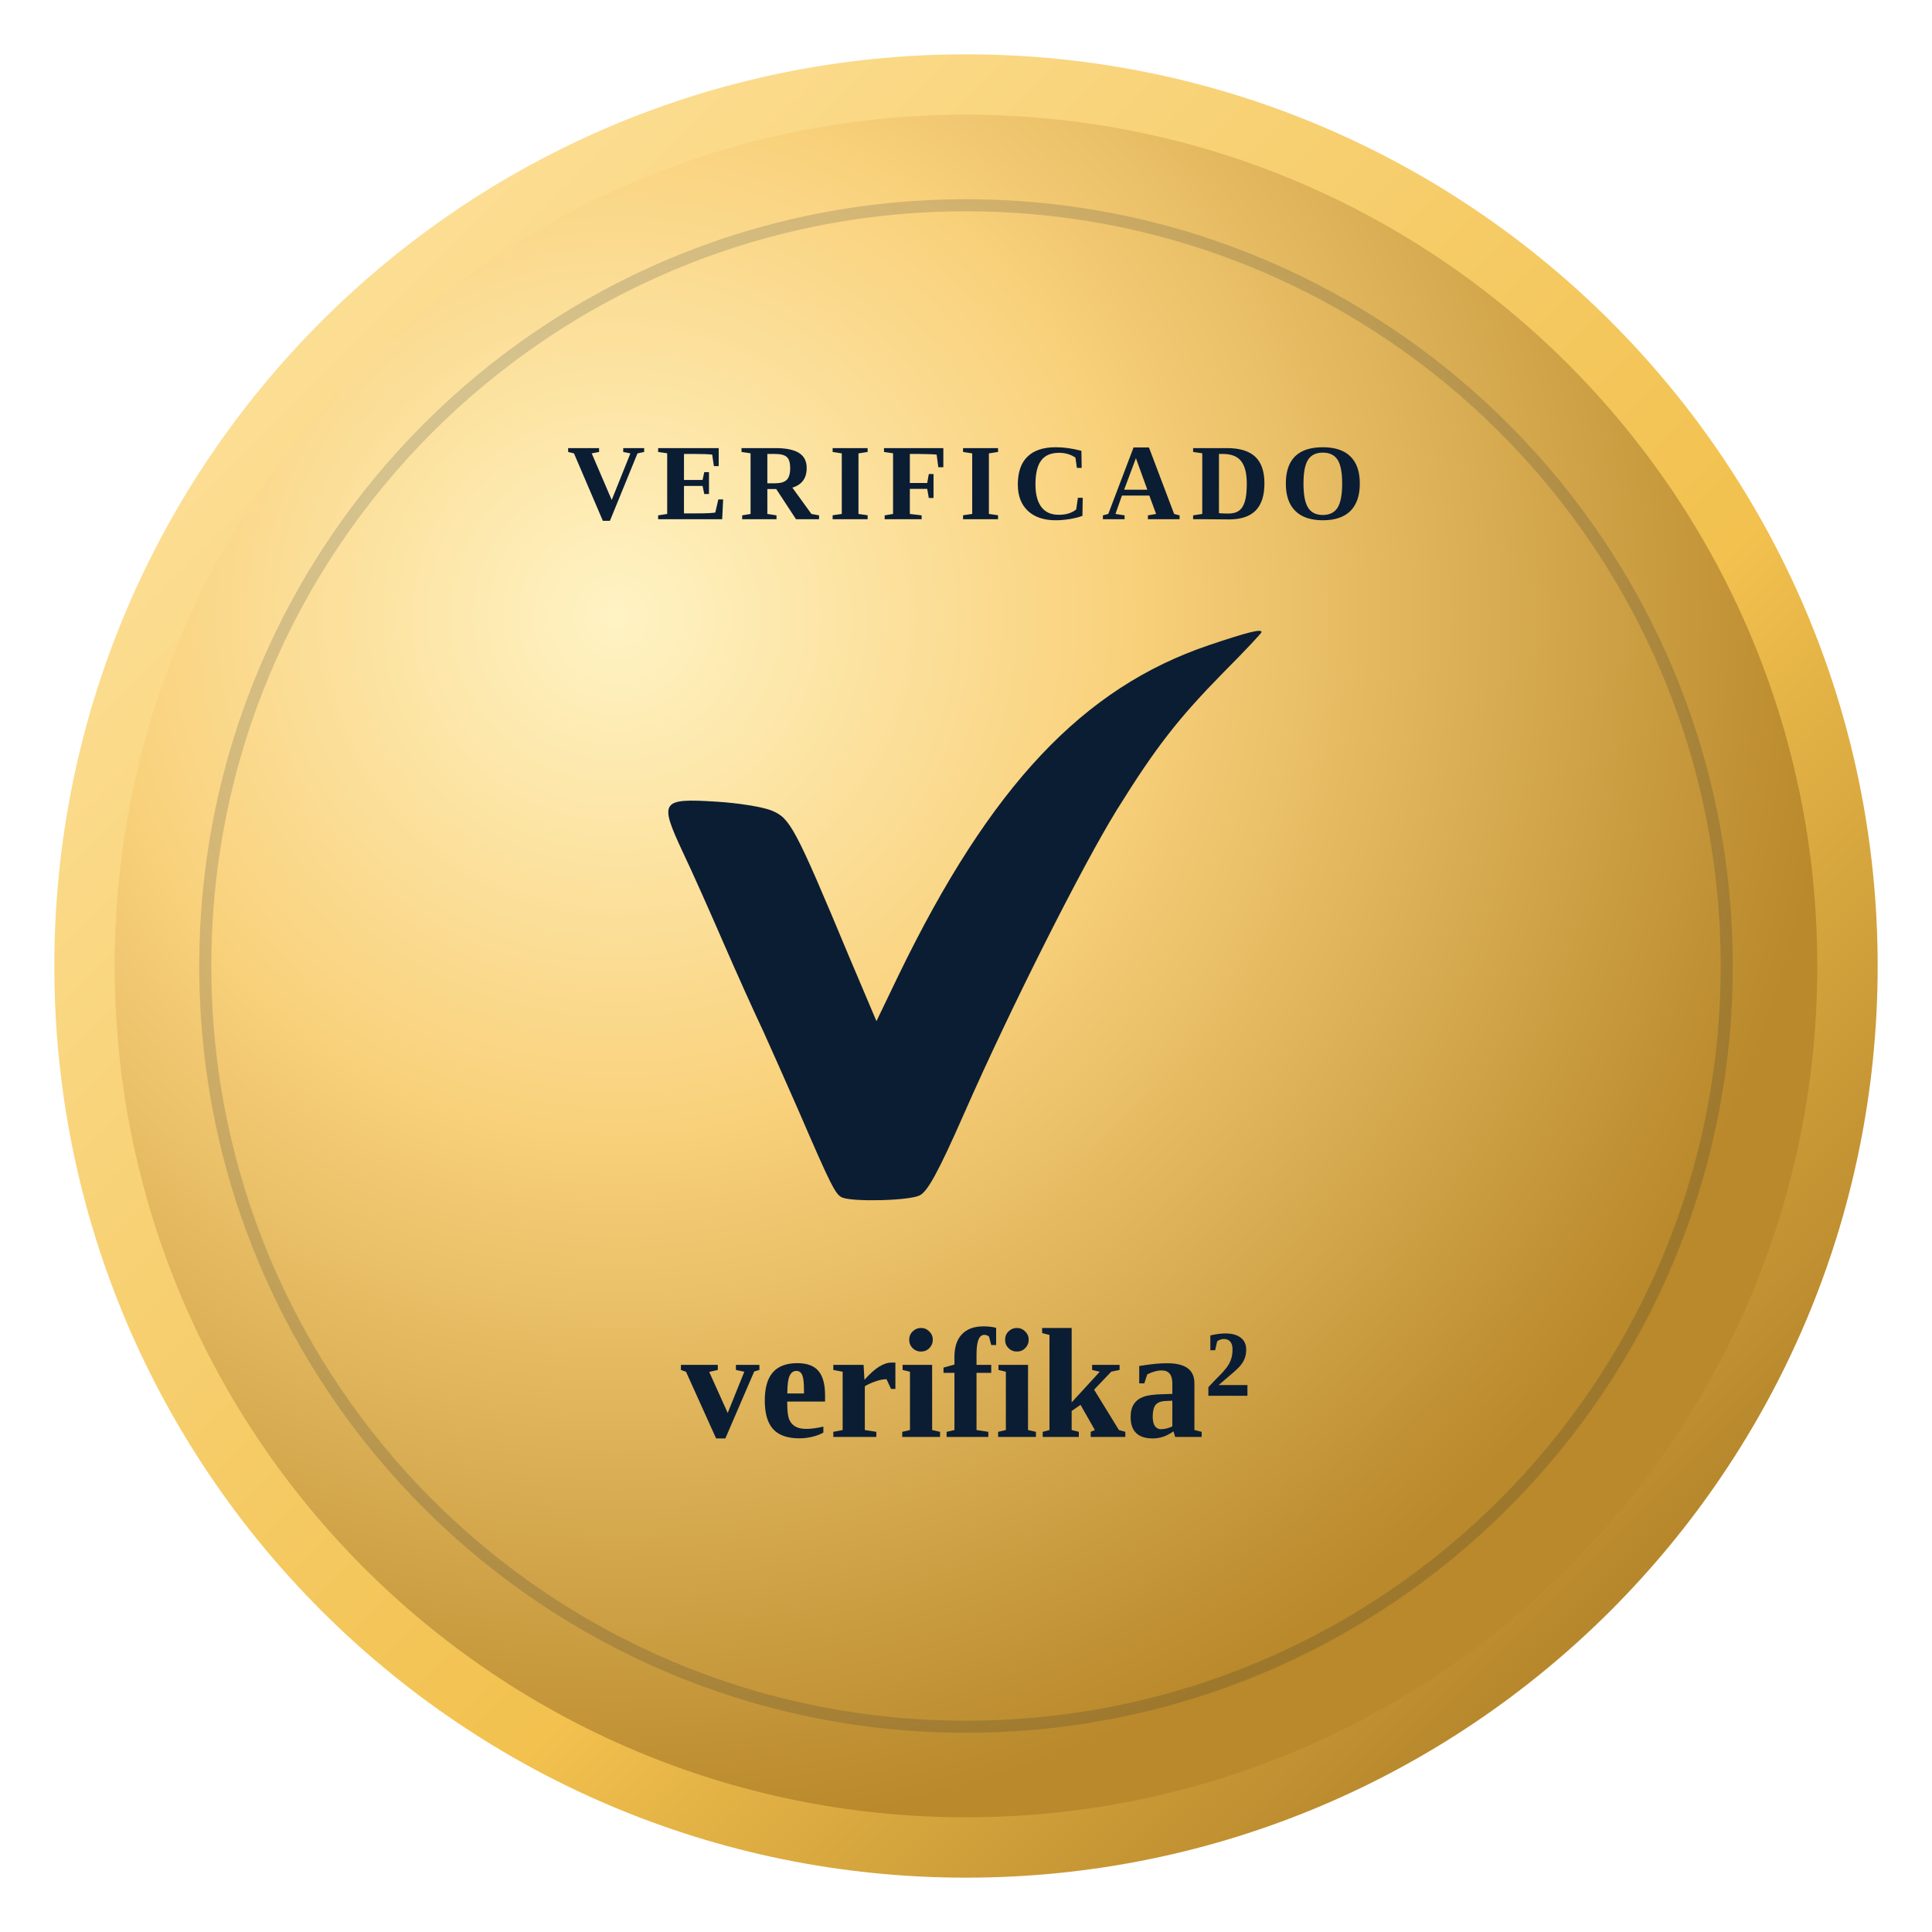
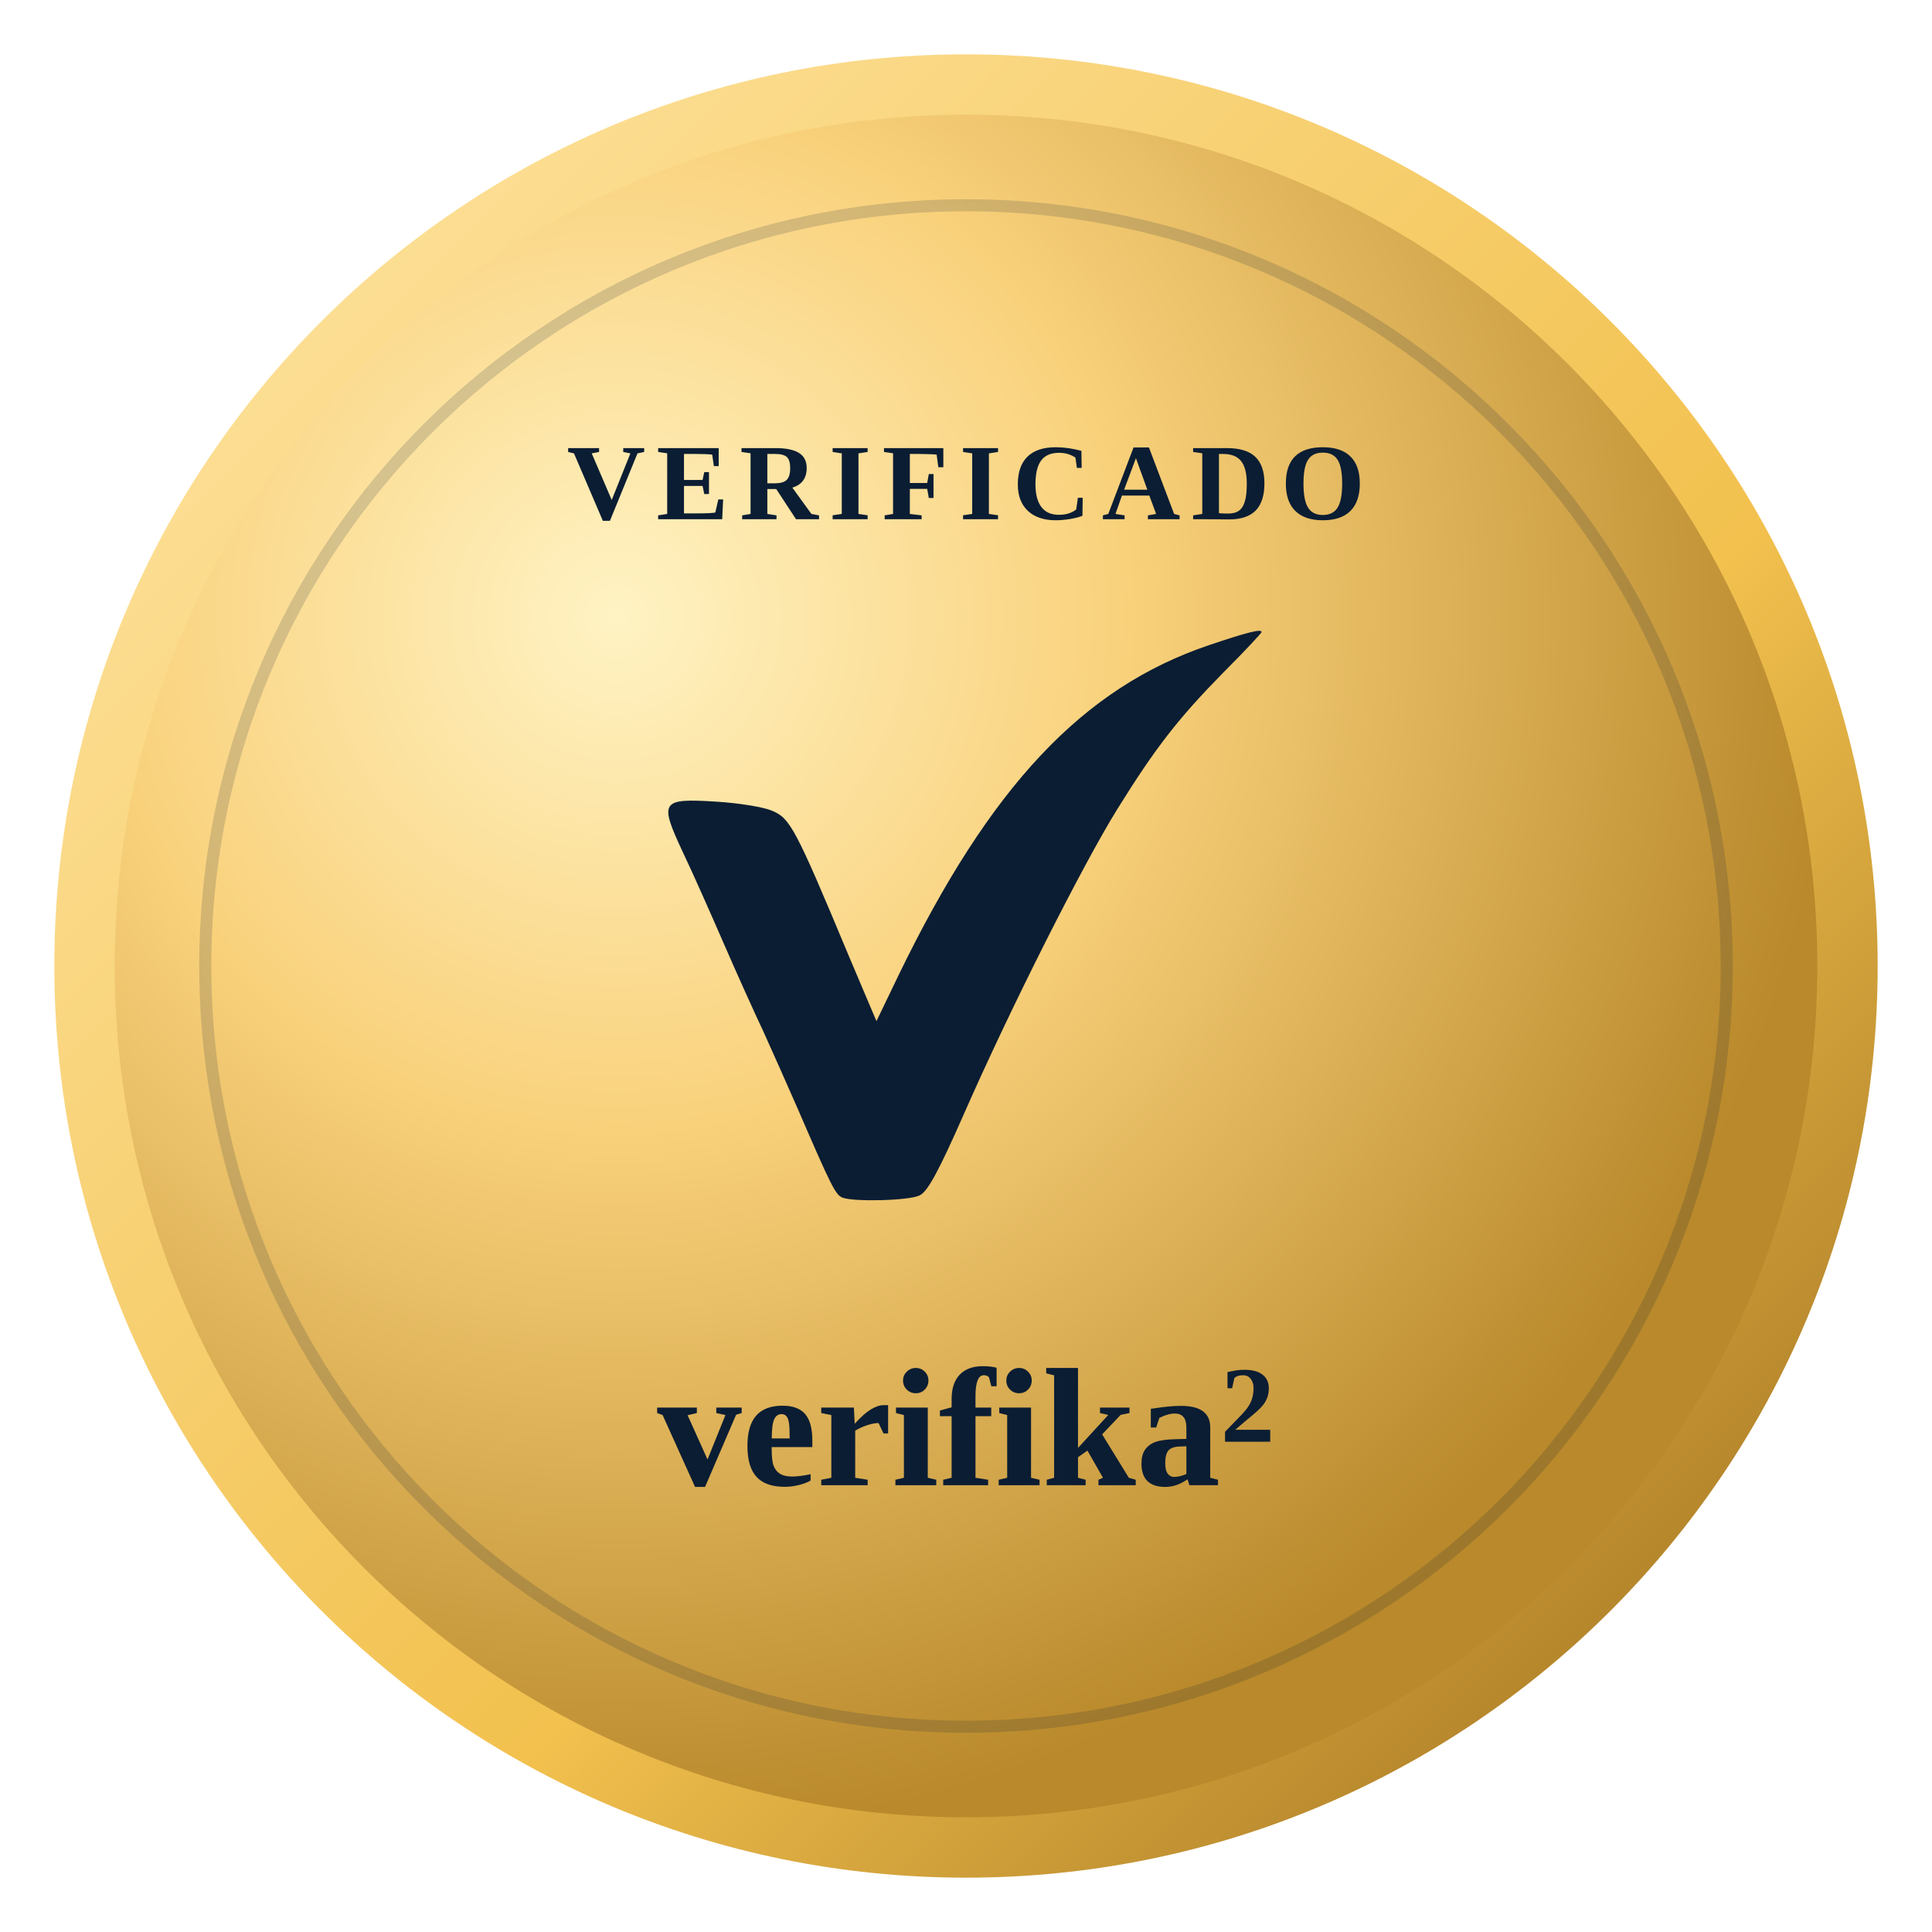
<svg xmlns="http://www.w3.org/2000/svg" viewBox="0 0 320 320" role="img" aria-label="Verificado por Verifika²">
  <defs>
    <radialGradient id="goldBg" cx="30%" cy="30%" r="70%">
      <stop offset="0" stop-color="#FFF3C4" />
      <stop offset="0.42" stop-color="#F9D17B" />
      <stop offset="1" stop-color="#B9892B" />
    </radialGradient>
    <linearGradient id="goldStroke" x1="0" y1="0" x2="1" y2="1">
      <stop offset="0" stop-color="#FFE6A6" />
      <stop offset="0.6" stop-color="#F2C14E" />
      <stop offset="1" stop-color="#996A1B" />
    </linearGradient>
  </defs>
  <circle cx="160" cy="160" r="146" fill="url(#goldBg)" />
  <circle cx="160" cy="160" r="146" fill="none" stroke="url(#goldStroke)" stroke-width="10" />
  <circle cx="160" cy="160" r="126" fill="none" stroke="rgba(11,29,51,0.16)" stroke-width="2" />
  <g transform="translate(160 152) scale(0.72) translate(-75 -89)">
    <g transform="translate(0,162) scale(0.1,-0.1)" fill="#0B1D33" stroke="none">
      <path d="M1309 1357 c-290 -98 -503 -324 -714 -759 l-51 -106 -64 151 c-123 295 -135 316 -176 333 -21 9 -79 18 -129 21 -127 8 -131 1 -77 -115 23 -48 65 -143 95 -212 30 -69 71 -160 91 -202 19 -42 55 -123 80 -180 76 -176 86 -196 102 -202 26 -10 152 -7 177 5 18 8 43 53 102 187 109 248 274 574 352 700 90 145 142 211 245 316 49 49 88 91 88 93 0 8 -32 0 -121 -30z" />
    </g>
  </g>
  <text x="160" y="86" text-anchor="middle" font-family="Space Grotesk, Source Sans 3, sans-serif" font-size="18" font-weight="700" fill="#0B1D33" letter-spacing="1.8">
    VERIFICADO
  </text>
-   <text x="160" y="238" text-anchor="middle" font-family="Space Grotesk, Source Sans 3, sans-serif" font-size="26" font-weight="700" fill="#0B1D33">
-     verifika²
+   <text x="160" y="246" text-anchor="middle" font-family="Space Grotesk, Source Sans 3, sans-serif" font-size="28" font-weight="700" fill="#0B1D33">
+     verifika<tspan font-size="18" baseline-shift="super">2</tspan>
  </text>
</svg>
